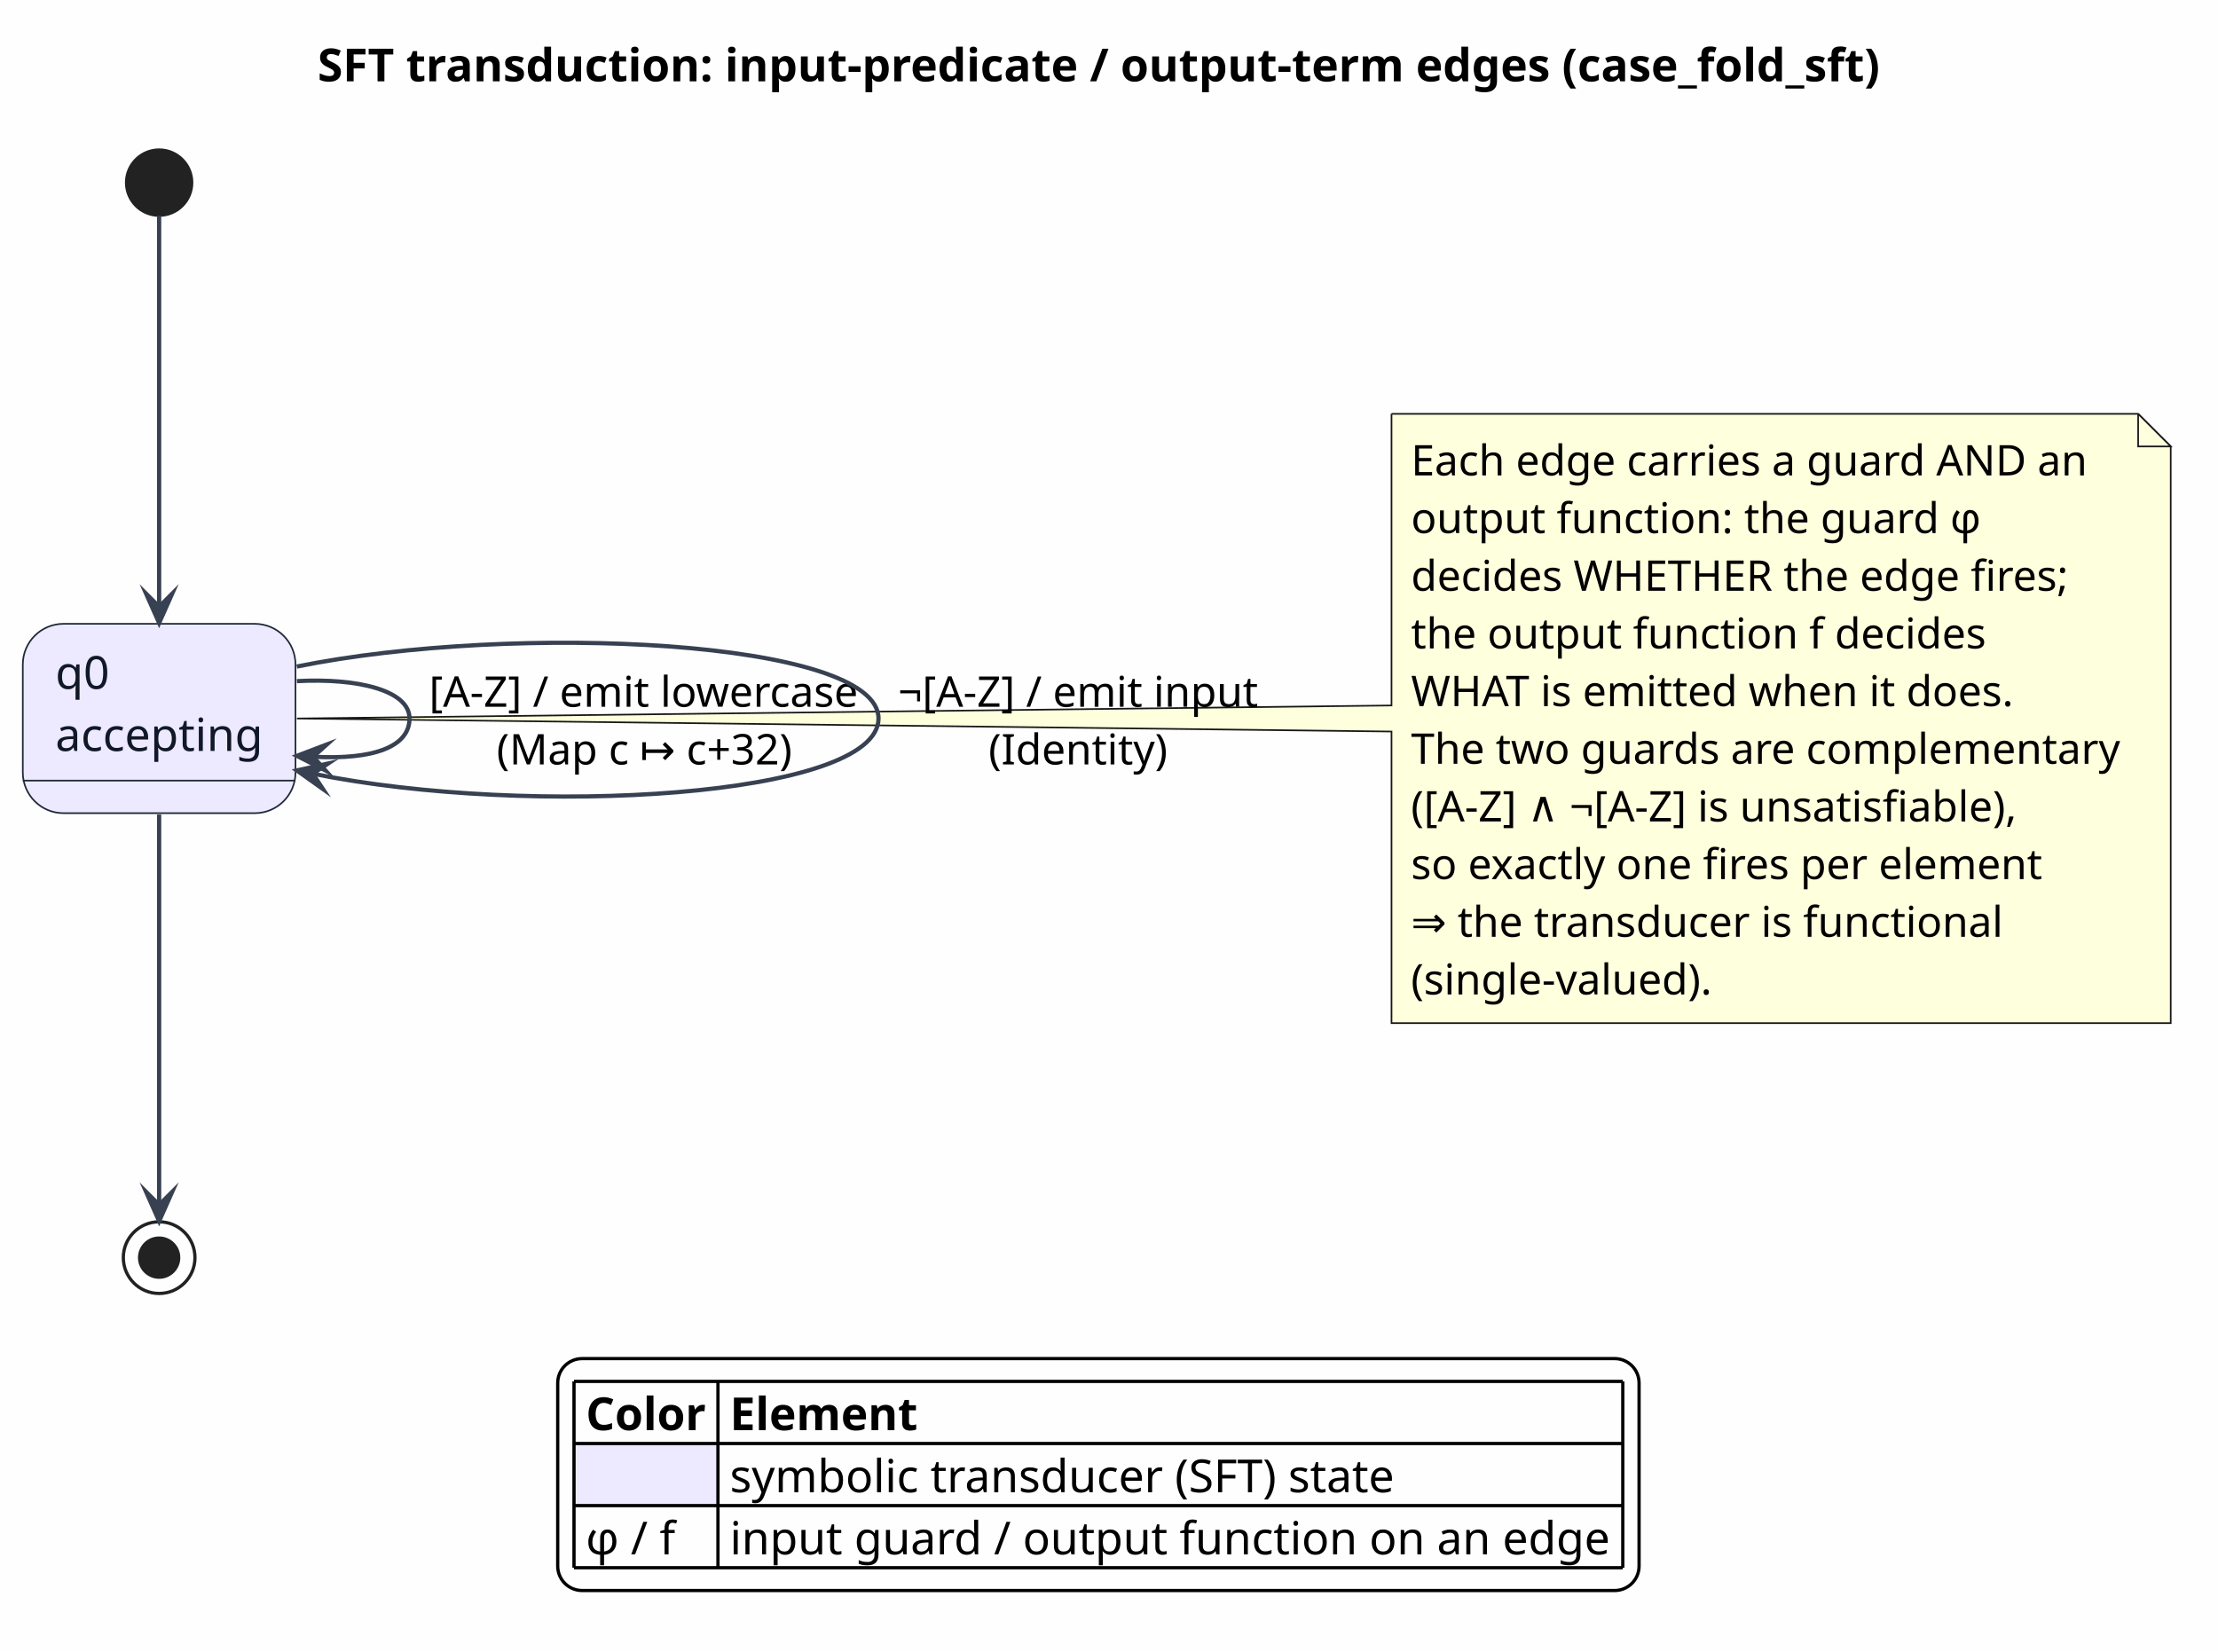
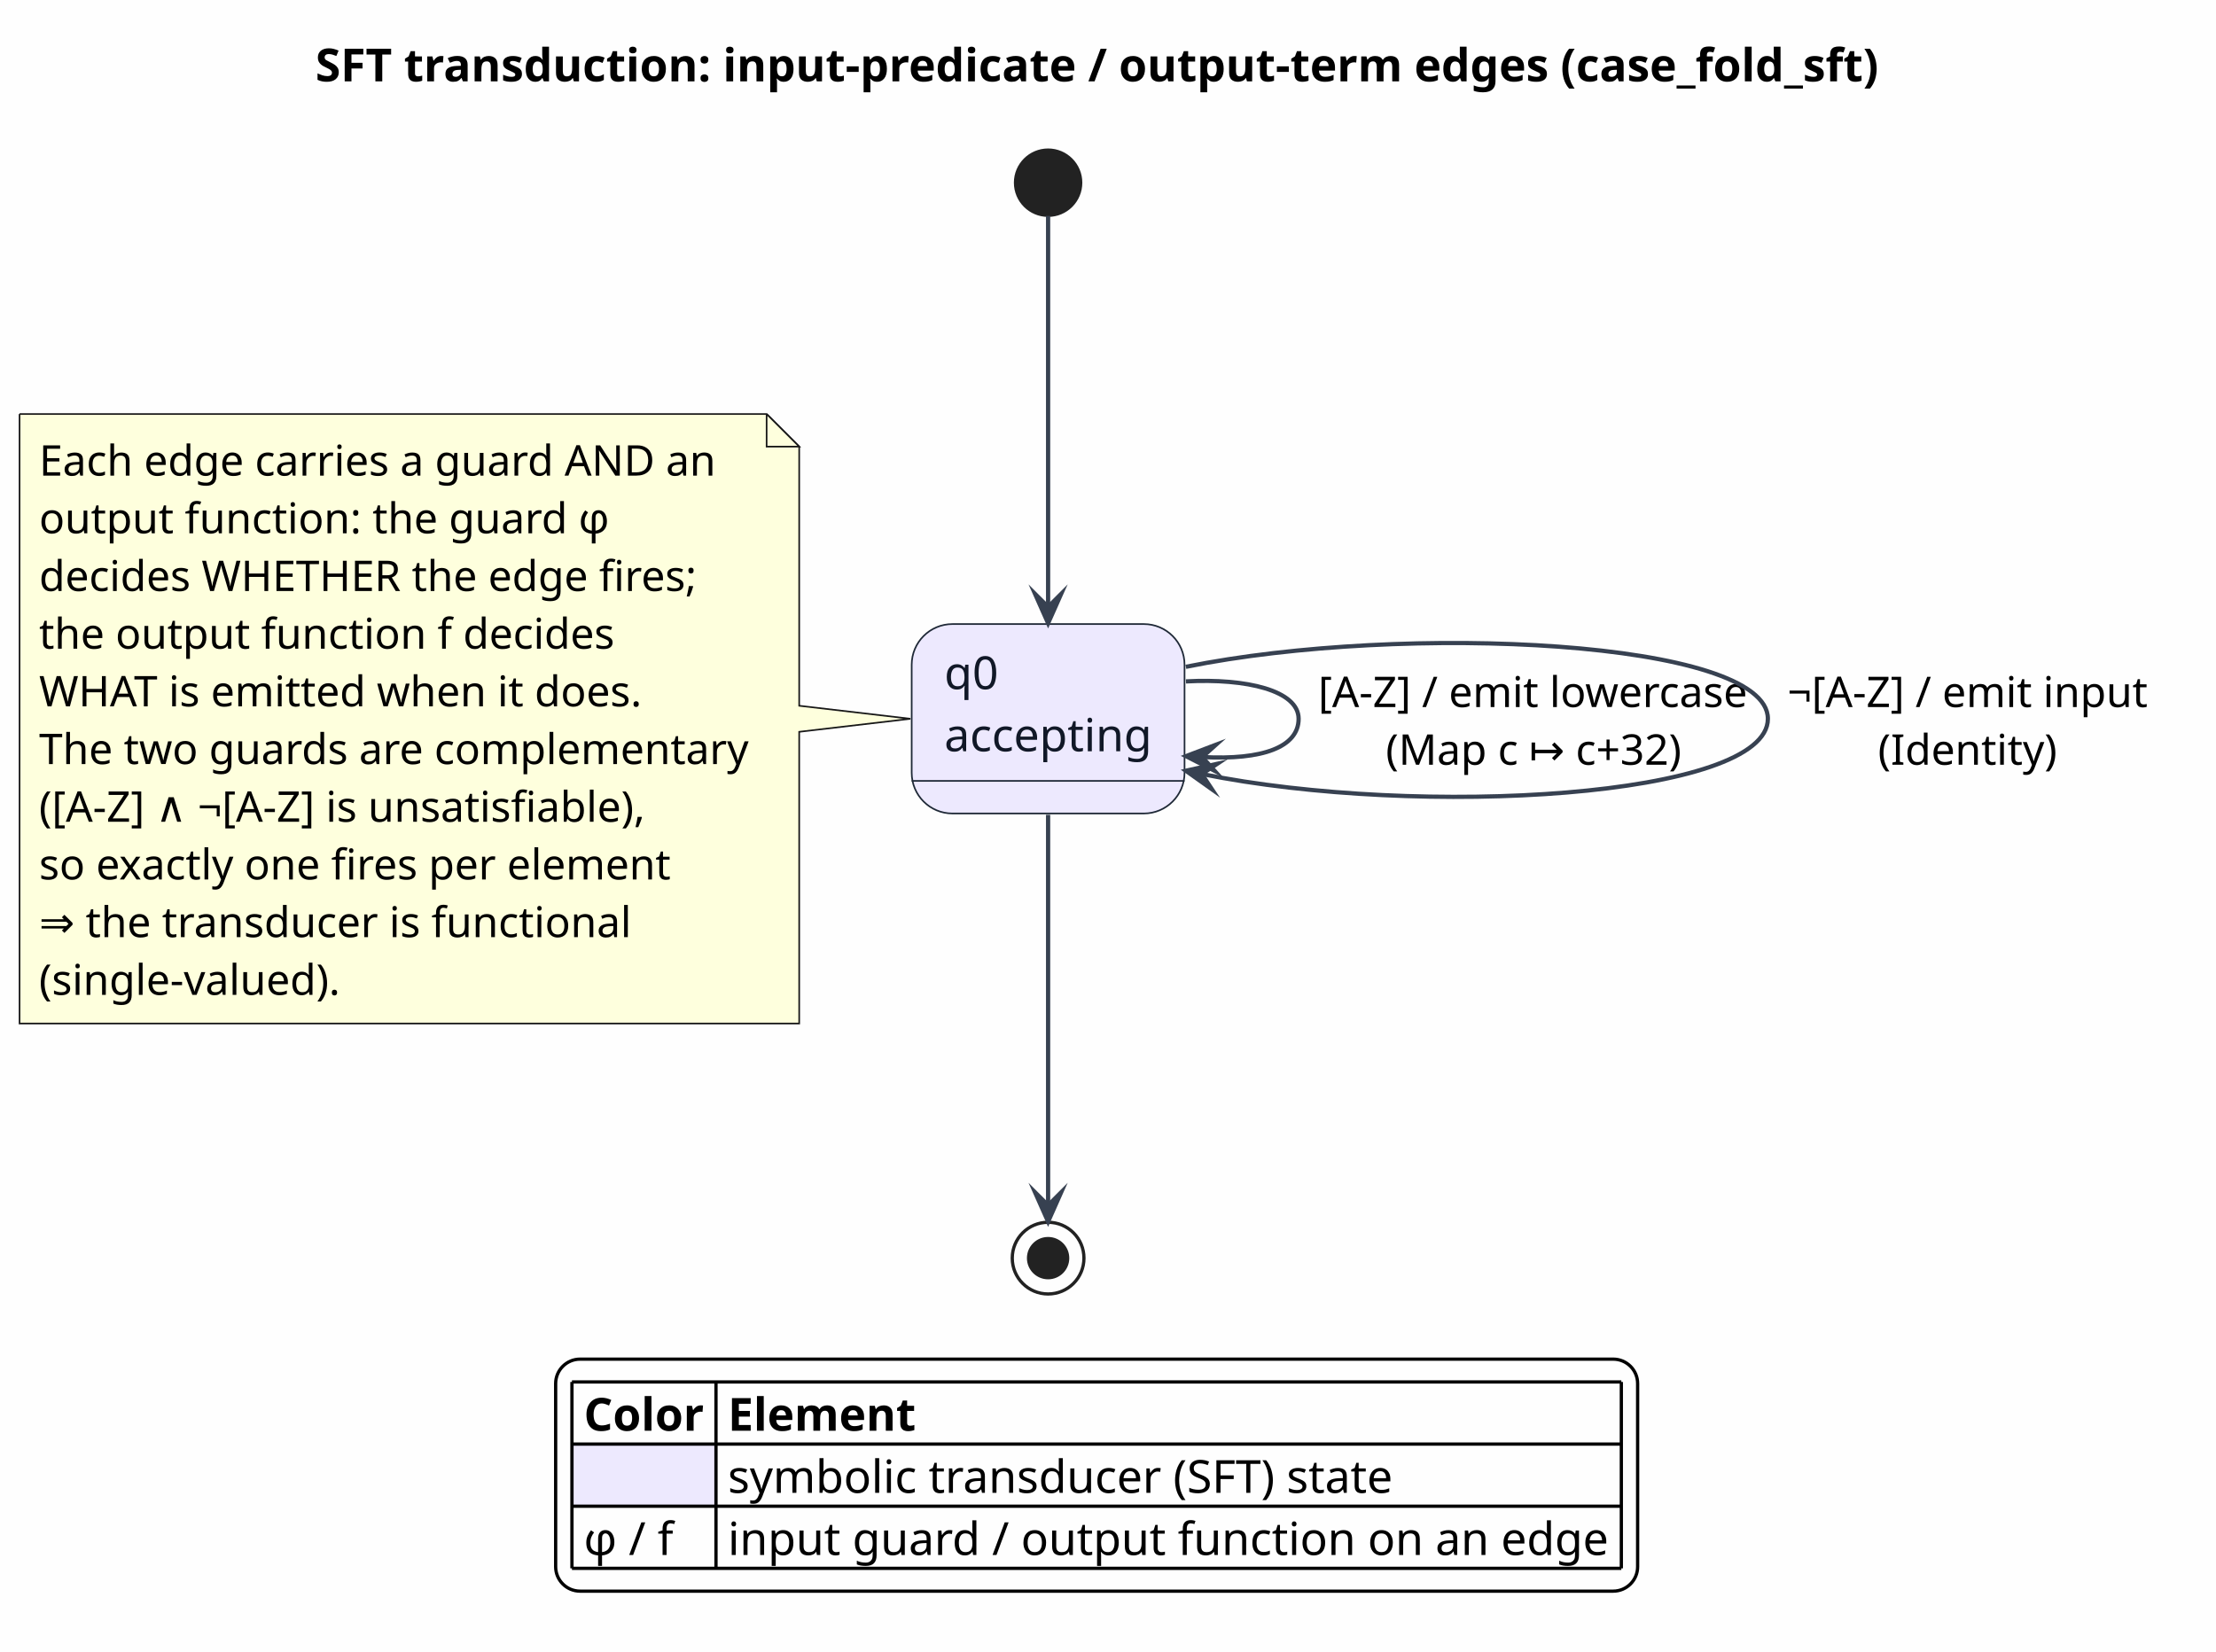
- <svg xmlns="http://www.w3.org/2000/svg" contentStyleType="text/css" data-diagram-type="STATE" height="507px" preserveAspectRatio="none" style="width:681px;height:507px;background:#FEFEFE;" version="1.1" viewBox="0 0 681 507" width="681px" zoomAndPan="magnify">
+ <svg xmlns="http://www.w3.org/2000/svg" contentStyleType="text/css" data-diagram-type="STATE" height="507px" preserveAspectRatio="none" style="width:680px;height:507px;background:#FEFEFE;" version="1.1" viewBox="0 0 680 507" width="680px" zoomAndPan="magnify">
  <defs />
  <g>
-     <rect fill="#FEFEFE" height="507" style="stroke:none;stroke-width:1;" width="681" x="0" y="0" />
+     <rect fill="#FEFEFE" height="507" style="stroke:none;stroke-width:1;" width="680" x="0" y="0" />
    <g class="title" data-source-line="1">
-       <text fill="#000000" font-family="sans-serif" font-size="14" font-weight="700" lengthAdjust="spacing" textLength="479.442" x="97.521" y="24.966">SFT transduction: input-predicate / output-term edges (case_fold_sft)</text>
+       <text fill="#000000" font-family="sans-serif" font-size="14" font-weight="700" lengthAdjust="spacing" textLength="479.442" x="96.793" y="24.966">SFT transduction: input-predicate / output-term edges (case_fold_sft)</text>
    </g>
    <g class="entity" data-qualified-name="q0" data-source-line="15" id="ent0001">
-       <rect fill="#EDE9FE" height="58.136" rx="12.5" ry="12.5" style="stroke:#1F2937;stroke-width:0.5;" width="83.728" x="7" y="191.528" />
-       <line style="stroke:#1F2937;stroke-width:0.5;" x1="7" x2="90.728" y1="239.664" y2="239.664" />
-       <text fill="#111827" font-family="sans-serif" font-size="14" lengthAdjust="spacing" textLength="16.618" x="17" y="211.494">q0</text>
-       <text fill="#111827" font-family="sans-serif" font-size="14" lengthAdjust="spacing" textLength="63.728" x="17" y="230.562">accepting</text>
+       <rect fill="#EDE9FE" height="58.136" rx="12.5" ry="12.5" style="stroke:#1F2937;stroke-width:0.5;" width="83.728" x="279.76" y="191.528" />
+       <line style="stroke:#1F2937;stroke-width:0.5;" x1="279.76" x2="363.488" y1="239.664" y2="239.664" />
+       <text fill="#111827" font-family="sans-serif" font-size="14" lengthAdjust="spacing" textLength="16.618" x="289.76" y="211.494">q0</text>
+       <text fill="#111827" font-family="sans-serif" font-size="14" lengthAdjust="spacing" textLength="63.728" x="289.76" y="230.562">accepting</text>
    </g>
    <g class="start_entity" data-qualified-name=".start." data-source-line="13" id="ent0002">
-       <ellipse cx="48.86" cy="56.068" fill="#222222" rx="10" ry="10" style="stroke:#222222;stroke-width:1;" />
+       <ellipse cx="321.62" cy="56.068" fill="#222222" rx="10" ry="10" style="stroke:#222222;stroke-width:1;" />
    </g>
    <g class="end_entity" data-qualified-name=".end." data-source-line="19" id="ent0006">
-       <ellipse cx="48.86" cy="386.128" fill="none" rx="11" ry="11" style="stroke:#222222;stroke-width:1;" />
-       <ellipse cx="48.86" cy="386.128" fill="#222222" rx="6" ry="6" style="stroke:#222222;stroke-width:1;" />
+       <ellipse cx="321.62" cy="386.128" fill="none" rx="11" ry="11" style="stroke:#222222;stroke-width:1;" />
+       <ellipse cx="321.62" cy="386.128" fill="#222222" rx="6" ry="6" style="stroke:#222222;stroke-width:1;" />
    </g>
    <g class="entity" data-qualified-name="GMN8" data-source-line="22" id="ent0009">
-       <path d="M427.24,127.068 L427.24,216.598 L91.17,220.598 L427.24,224.598 L427.24,314.128 A0,0 0 0 0 427.24,314.128 L666.484,314.128 A0,0 0 0 0 666.484,314.128 L666.484,137.068 L656.484,127.068 L427.24,127.068 A0,0 0 0 0 427.24,127.068" fill="#FEFFDD" style="stroke:#181818;stroke-width:0.5;" />
-       <path d="M656.484,127.068 L656.484,137.068 L666.484,137.068 L656.484,127.068" fill="#FEFFDD" style="stroke:#181818;stroke-width:0.5;" />
-       <text fill="#000000" font-family="sans-serif" font-size="13" lengthAdjust="spacing" textLength="207.896" x="433.24" y="145.965">Each edge carries a guard AND an</text>
-       <text fill="#000000" font-family="sans-serif" font-size="13" lengthAdjust="spacing" textLength="175.214" x="433.24" y="163.671">output function: the guard φ</text>
-       <text fill="#000000" font-family="sans-serif" font-size="13" lengthAdjust="spacing" textLength="202.072" x="433.24" y="181.377">decides WHETHER the edge fires;</text>
-       <text fill="#000000" font-family="sans-serif" font-size="13" lengthAdjust="spacing" textLength="176.566" x="433.24" y="199.083">the output function f decides</text>
-       <text fill="#000000" font-family="sans-serif" font-size="13" lengthAdjust="spacing" textLength="185.861" x="433.24" y="216.789">WHAT is emitted when it does.</text>
-       <text fill="#000000" font-family="sans-serif" font-size="13" lengthAdjust="spacing" textLength="218.244" x="433.24" y="234.495">The two guards are complementary</text>
-       <text fill="#000000" font-family="sans-serif" font-size="13" lengthAdjust="spacing" textLength="185.964" x="433.24" y="252.201">([A-Z] ∧ ¬[A-Z] is unsatisfiable),</text>
-       <text fill="#000000" font-family="sans-serif" font-size="13" lengthAdjust="spacing" textLength="194.324" x="433.24" y="269.907">so exactly one fires per element</text>
-       <text fill="#000000" font-family="sans-serif" font-size="13" lengthAdjust="spacing" textLength="182.012" x="433.24" y="287.613">⇒ the transducer is functional</text>
-       <text fill="#000000" font-family="sans-serif" font-size="13" lengthAdjust="spacing" textLength="92.378" x="433.24" y="305.319">(single-valued).</text>
+       <path d="M6,127.068 L6,314.128 A0,0 0 0 0 6,314.128 L245.244,314.128 A0,0 0 0 0 245.244,314.128 L245.244,224.598 L279.37,220.598 L245.244,216.598 L245.244,137.068 L235.244,127.068 L6,127.068 A0,0 0 0 0 6,127.068" fill="#FEFFDD" style="stroke:#181818;stroke-width:0.5;" />
+       <path d="M235.244,127.068 L235.244,137.068 L245.244,137.068 L235.244,127.068" fill="#FEFFDD" style="stroke:#181818;stroke-width:0.5;" />
+       <text fill="#000000" font-family="sans-serif" font-size="13" lengthAdjust="spacing" textLength="207.896" x="12" y="145.965">Each edge carries a guard AND an</text>
+       <text fill="#000000" font-family="sans-serif" font-size="13" lengthAdjust="spacing" textLength="175.214" x="12" y="163.671">output function: the guard φ</text>
+       <text fill="#000000" font-family="sans-serif" font-size="13" lengthAdjust="spacing" textLength="202.072" x="12" y="181.377">decides WHETHER the edge fires;</text>
+       <text fill="#000000" font-family="sans-serif" font-size="13" lengthAdjust="spacing" textLength="176.566" x="12" y="199.083">the output function f decides</text>
+       <text fill="#000000" font-family="sans-serif" font-size="13" lengthAdjust="spacing" textLength="185.861" x="12" y="216.789">WHAT is emitted when it does.</text>
+       <text fill="#000000" font-family="sans-serif" font-size="13" lengthAdjust="spacing" textLength="218.244" x="12" y="234.495">The two guards are complementary</text>
+       <text fill="#000000" font-family="sans-serif" font-size="13" lengthAdjust="spacing" textLength="185.964" x="12" y="252.201">([A-Z] ∧ ¬[A-Z] is unsatisfiable),</text>
+       <text fill="#000000" font-family="sans-serif" font-size="13" lengthAdjust="spacing" textLength="194.324" x="12" y="269.907">so exactly one fires per element</text>
+       <text fill="#000000" font-family="sans-serif" font-size="13" lengthAdjust="spacing" textLength="182.012" x="12" y="287.613">⇒ the transducer is functional</text>
+       <text fill="#000000" font-family="sans-serif" font-size="13" lengthAdjust="spacing" textLength="92.378" x="12" y="305.319">(single-valued).</text>
    </g>
    <g class="link" data-entity-1="ent0002" data-entity-2="ent0001" data-link-type="dependency" data-source-line="13" id="lnk3">
-       <path d="M48.86,66.268 C48.86,89.978 48.86,148.878 48.86,186.278" fill="none" id="*start*-to-q0" style="stroke:#374151;stroke-width:1.3;" />
-       <polygon fill="#374151" points="48.86,191.278,52.86,182.278,48.86,186.278,44.86,182.278,48.86,191.278" style="stroke:#374151;stroke-width:1.3;stroke-linejoin:miter;stroke-miterlimit:10;" />
+       <path d="M321.62,66.268 C321.62,89.978 321.62,148.878 321.62,186.278" fill="none" id="*start*-to-q0" style="stroke:#374151;stroke-width:1.3;" />
+       <polygon fill="#374151" points="321.62,191.278,325.62,182.278,321.62,186.278,317.62,182.278,321.62,191.278" style="stroke:#374151;stroke-width:1.3;stroke-linejoin:miter;stroke-miterlimit:10;" />
    </g>
    <g class="link" data-entity-1="ent0001" data-entity-2="ent0001" data-link-type="dependency" data-source-line="17" id="lnk4">
-       <path d="M91.16,209.128 C109.74,208.118 125.73,211.938 125.73,220.598 C125.73,229.258 114.733,233.349 96.153,232.339" fill="none" id="q0-to-q0" style="stroke:#374151;stroke-width:1.3;" />
-       <polygon fill="#374151" points="91.16,232.068,99.93,236.55,96.153,232.339,100.364,228.562,91.16,232.068" style="stroke:#374151;stroke-width:1.3;stroke-linejoin:miter;stroke-miterlimit:10;" />
-       <text fill="#000000" font-family="sans-serif" font-size="13" lengthAdjust="spacing" textLength="132.223" x="131.73" y="216.995">[A-Z] / emit lowercase</text>
-       <text fill="#000000" font-family="sans-serif" font-size="13" lengthAdjust="spacing" textLength="90.7" x="152.492" y="234.701">(Map c ↦ c+32)</text>
+       <path d="M363.92,209.128 C382.5,208.118 398.49,211.938 398.49,220.598 C398.49,229.258 387.493,233.349 368.913,232.339" fill="none" id="q0-to-q0" style="stroke:#374151;stroke-width:1.3;" />
+       <polygon fill="#374151" points="363.92,232.068,372.69,236.55,368.913,232.339,373.124,228.562,363.92,232.068" style="stroke:#374151;stroke-width:1.3;stroke-linejoin:miter;stroke-miterlimit:10;" />
+       <text fill="#000000" font-family="sans-serif" font-size="13" lengthAdjust="spacing" textLength="132.223" x="404.49" y="216.995">[A-Z] / emit lowercase</text>
+       <text fill="#000000" font-family="sans-serif" font-size="13" lengthAdjust="spacing" textLength="90.7" x="425.252" y="234.701">(Map c ↦ c+32)</text>
    </g>
    <g class="link" data-entity-1="ent0001" data-entity-2="ent0001" data-link-type="dependency" data-source-line="18" id="lnk5">
-       <path d="M91.13,204.648 C157.96,191.088 269.73,196.408 269.73,220.598 C269.73,244.788 162.86,251.102 96.03,237.542" fill="none" id="q0-to-q0-1" style="stroke:#374151;stroke-width:1.3;" />
-       <polygon fill="#374151" points="91.13,236.548,99.155,242.258,96.03,237.542,100.746,234.417,91.13,236.548" style="stroke:#374151;stroke-width:1.3;stroke-linejoin:miter;stroke-miterlimit:10;" />
-       <text fill="#000000" font-family="sans-serif" font-size="13" lengthAdjust="spacing" textLength="110.539" x="275.73" y="216.995">¬[A-Z] / emit input</text>
-       <text fill="#000000" font-family="sans-serif" font-size="13" lengthAdjust="spacing" textLength="54.938" x="303.531" y="234.701">(Identity)</text>
+       <path d="M363.89,204.648 C430.72,191.088 542.49,196.408 542.49,220.598 C542.49,244.788 435.62,251.102 368.79,237.542" fill="none" id="q0-to-q0-1" style="stroke:#374151;stroke-width:1.3;" />
+       <polygon fill="#374151" points="363.89,236.548,371.915,242.258,368.79,237.542,373.506,234.417,363.89,236.548" style="stroke:#374151;stroke-width:1.3;stroke-linejoin:miter;stroke-miterlimit:10;" />
+       <text fill="#000000" font-family="sans-serif" font-size="13" lengthAdjust="spacing" textLength="110.539" x="548.49" y="216.995">¬[A-Z] / emit input</text>
+       <text fill="#000000" font-family="sans-serif" font-size="13" lengthAdjust="spacing" textLength="54.938" x="576.29" y="234.701">(Identity)</text>
    </g>
    <g class="link" data-entity-1="ent0001" data-entity-2="ent0006" data-link-type="dependency" data-source-line="19" id="lnk7">
-       <path d="M48.86,250.078 C48.86,287.238 48.86,345.378 48.86,369.938" fill="none" id="q0-to-*end*" style="stroke:#374151;stroke-width:1.3;" />
-       <polygon fill="#374151" points="48.86,374.938,52.86,365.938,48.86,369.938,44.86,365.938,48.86,374.938" style="stroke:#374151;stroke-width:1.3;stroke-linejoin:miter;stroke-miterlimit:10;" />
+       <path d="M321.62,250.078 C321.62,287.238 321.62,345.378 321.62,369.938" fill="none" id="q0-to-*end*" style="stroke:#374151;stroke-width:1.3;" />
+       <polygon fill="#374151" points="321.62,374.938,325.62,365.938,321.62,369.938,317.62,365.938,321.62,374.938" style="stroke:#374151;stroke-width:1.3;stroke-linejoin:miter;stroke-miterlimit:10;" />
    </g>
    <g class="legend" data-source-line="34">
-       <rect fill="none" height="71.204" rx="7.5" ry="7.5" style="stroke:#000000;stroke-width:1;" width="332.013" x="171.236" y="417.128" />
-       <text fill="#000000" font-family="sans-serif" font-size="14" font-weight="700" lengthAdjust="spacing" textLength="36.918" x="179.876" y="439.094">Color</text>
-       <text fill="#000000" font-family="sans-serif" font-size="14" font-weight="700" lengthAdjust="spacing" textLength="57.554" x="224.073" y="439.094">Element</text>
-       <rect fill="#EDE9FE" height="19.068" style="stroke:none;stroke-width:1;" width="44.198" x="176.236" y="443.196" />
-       <text fill="#000000" font-family="sans-serif" font-size="14" lengthAdjust="spacing" textLength="3.64" x="176.236" y="458.162"> </text>
-       <text fill="#000000" font-family="sans-serif" font-size="14" lengthAdjust="spacing" textLength="204.287" x="224.073" y="458.162">symbolic transducer (SFT) state</text>
-       <text fill="#000000" font-family="sans-serif" font-size="14" lengthAdjust="spacing" textLength="27.454" x="179.876" y="477.23">φ / f</text>
-       <text fill="#000000" font-family="sans-serif" font-size="14" lengthAdjust="spacing" textLength="270.535" x="224.073" y="477.23">input guard / output function on an edge</text>
-       <line style="stroke:#000000;stroke-width:1;" x1="176.236" x2="498.248" y1="424.128" y2="424.128" />
-       <line style="stroke:#000000;stroke-width:1;" x1="176.236" x2="498.248" y1="443.196" y2="443.196" />
-       <line style="stroke:#000000;stroke-width:1;" x1="176.236" x2="498.248" y1="462.264" y2="462.264" />
-       <line style="stroke:#000000;stroke-width:1;" x1="176.236" x2="498.248" y1="481.332" y2="481.332" />
-       <line style="stroke:#000000;stroke-width:1;" x1="176.236" x2="176.236" y1="424.128" y2="481.332" />
-       <line style="stroke:#000000;stroke-width:1;" x1="220.434" x2="220.434" y1="424.128" y2="481.332" />
-       <line style="stroke:#000000;stroke-width:1;" x1="498.248" x2="498.248" y1="424.128" y2="481.332" />
+       <rect fill="none" height="71.204" rx="7.5" ry="7.5" style="stroke:#000000;stroke-width:1;" width="332.013" x="170.508" y="417.128" />
+       <text fill="#000000" font-family="sans-serif" font-size="14" font-weight="700" lengthAdjust="spacing" textLength="36.918" x="179.148" y="439.094">Color</text>
+       <text fill="#000000" font-family="sans-serif" font-size="14" font-weight="700" lengthAdjust="spacing" textLength="57.554" x="223.346" y="439.094">Element</text>
+       <rect fill="#EDE9FE" height="19.068" style="stroke:none;stroke-width:1;" width="44.198" x="175.508" y="443.196" />
+       <text fill="#000000" font-family="sans-serif" font-size="14" lengthAdjust="spacing" textLength="3.64" x="175.508" y="458.162"> </text>
+       <text fill="#000000" font-family="sans-serif" font-size="14" lengthAdjust="spacing" textLength="204.287" x="223.346" y="458.162">symbolic transducer (SFT) state</text>
+       <text fill="#000000" font-family="sans-serif" font-size="14" lengthAdjust="spacing" textLength="27.454" x="179.148" y="477.23">φ / f</text>
+       <text fill="#000000" font-family="sans-serif" font-size="14" lengthAdjust="spacing" textLength="270.535" x="223.346" y="477.23">input guard / output function on an edge</text>
+       <line style="stroke:#000000;stroke-width:1;" x1="175.508" x2="497.521" y1="424.128" y2="424.128" />
+       <line style="stroke:#000000;stroke-width:1;" x1="175.508" x2="497.521" y1="443.196" y2="443.196" />
+       <line style="stroke:#000000;stroke-width:1;" x1="175.508" x2="497.521" y1="462.264" y2="462.264" />
+       <line style="stroke:#000000;stroke-width:1;" x1="175.508" x2="497.521" y1="481.332" y2="481.332" />
+       <line style="stroke:#000000;stroke-width:1;" x1="175.508" x2="175.508" y1="424.128" y2="481.332" />
+       <line style="stroke:#000000;stroke-width:1;" x1="219.706" x2="219.706" y1="424.128" y2="481.332" />
+       <line style="stroke:#000000;stroke-width:1;" x1="497.521" x2="497.521" y1="424.128" y2="481.332" />
    </g>
  </g>
</svg>
